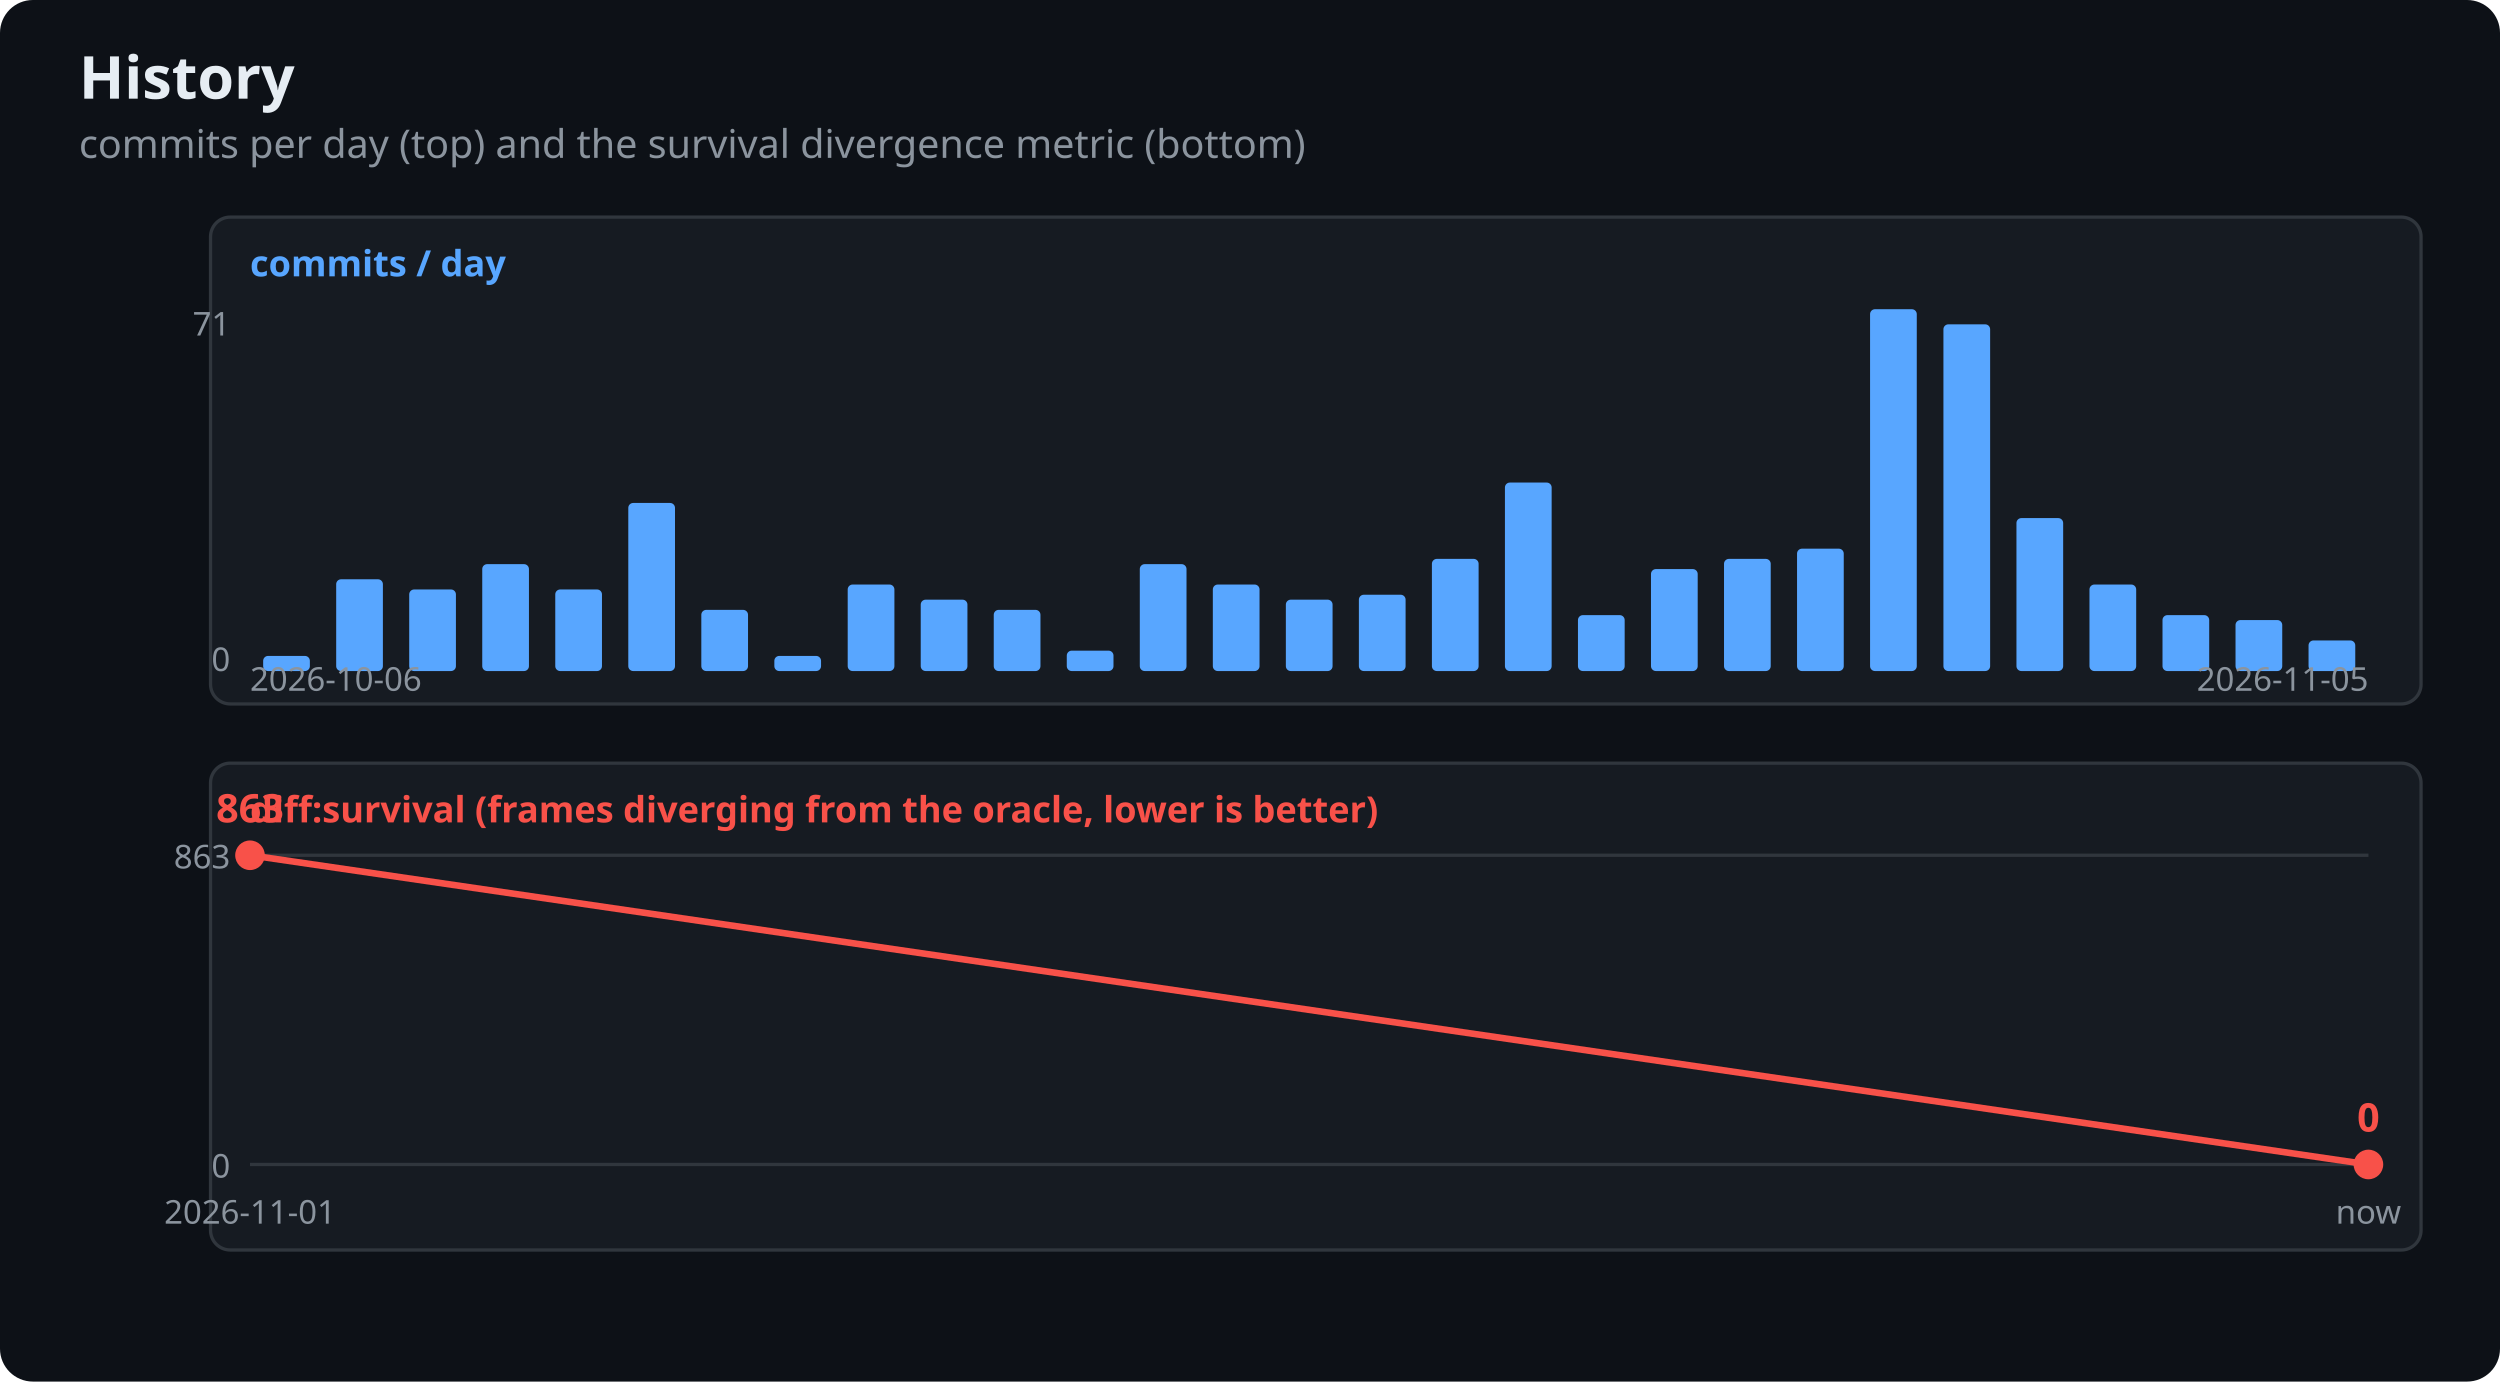
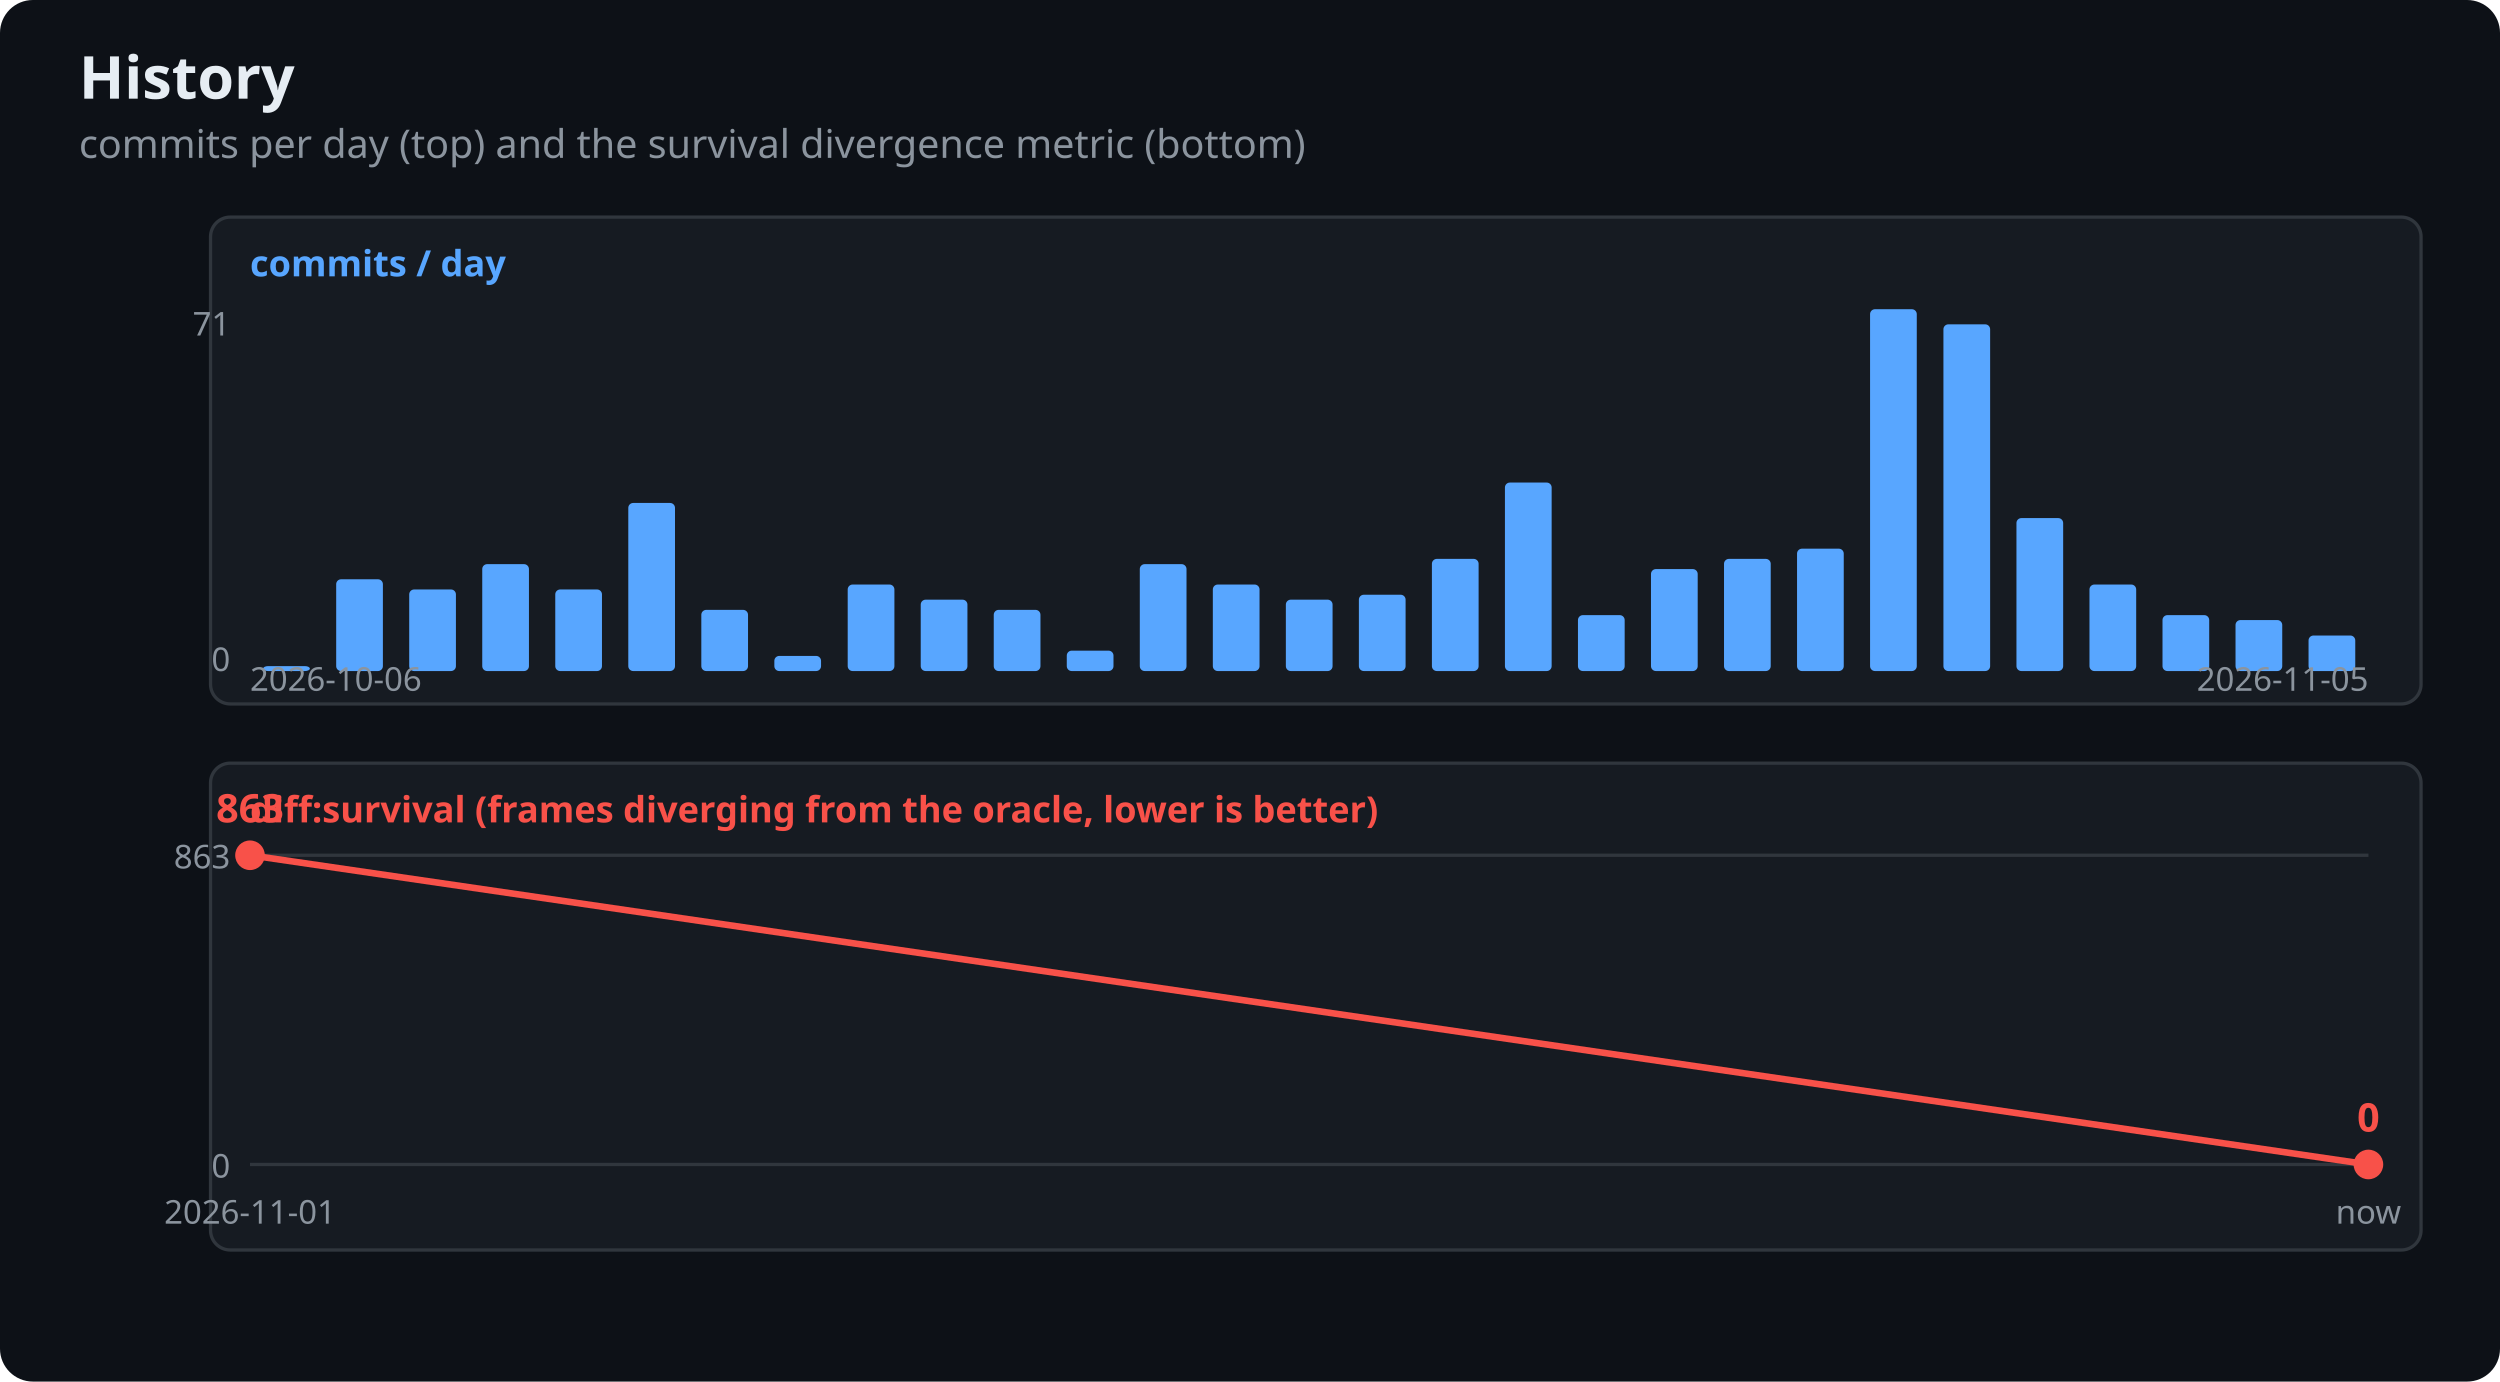
<svg xmlns="http://www.w3.org/2000/svg" width="760" height="420" viewBox="0 0 760 420" font-family="Segoe UI,Ubuntu,sans-serif">
  <rect width="760" height="420" rx="10" fill="#0d1117" />
  <text x="24" y="30" fill="#e6edf3" font-size="18" font-weight="600">History</text>
  <text x="24" y="48" fill="#8b949e" font-size="12">commits per day (top) and the survival divergence metric (bottom)</text>
  <rect x="64" y="66" width="672" height="148" fill="#161b22" stroke="#30363d" rx="6" />
  <text x="76" y="84" fill="#58a6ff" font-size="11" font-weight="600">commits / day</text>
-   <rect x="80.0" y="199.4" width="14.2" height="4.6" fill="#58a6ff" rx="1.5" />
+   <rect x="80.0" y="202.5" width="14.2" height="1.5" fill="#58a6ff" rx="1.5" />
  <rect x="102.2" y="176.1" width="14.2" height="27.9" fill="#58a6ff" rx="1.5" />
  <rect x="124.4" y="179.2" width="14.2" height="24.8" fill="#58a6ff" rx="1.5" />
  <rect x="146.6" y="171.5" width="14.2" height="32.5" fill="#58a6ff" rx="1.5" />
  <rect x="168.8" y="179.2" width="14.2" height="24.8" fill="#58a6ff" rx="1.5" />
  <rect x="191.0" y="152.9" width="14.2" height="51.1" fill="#58a6ff" rx="1.5" />
  <rect x="213.2" y="185.4" width="14.2" height="18.6" fill="#58a6ff" rx="1.5" />
  <rect x="235.4" y="199.4" width="14.2" height="4.6" fill="#58a6ff" rx="1.5" />
  <rect x="257.7" y="177.7" width="14.2" height="26.3" fill="#58a6ff" rx="1.5" />
  <rect x="279.9" y="182.3" width="14.2" height="21.7" fill="#58a6ff" rx="1.5" />
  <rect x="302.1" y="185.4" width="14.2" height="18.6" fill="#58a6ff" rx="1.5" />
  <rect x="324.3" y="197.8" width="14.2" height="6.2" fill="#58a6ff" rx="1.5" />
  <rect x="346.5" y="171.5" width="14.2" height="32.5" fill="#58a6ff" rx="1.5" />
  <rect x="368.7" y="177.7" width="14.2" height="26.3" fill="#58a6ff" rx="1.5" />
  <rect x="390.9" y="182.3" width="14.2" height="21.7" fill="#58a6ff" rx="1.5" />
  <rect x="413.1" y="180.8" width="14.2" height="23.2" fill="#58a6ff" rx="1.5" />
  <rect x="435.3" y="169.9" width="14.2" height="34.1" fill="#58a6ff" rx="1.5" />
  <rect x="457.5" y="146.7" width="14.2" height="57.3" fill="#58a6ff" rx="1.5" />
  <rect x="479.7" y="187.0" width="14.2" height="17.0" fill="#58a6ff" rx="1.5" />
  <rect x="501.9" y="173.0" width="14.2" height="31.0" fill="#58a6ff" rx="1.5" />
  <rect x="524.1" y="169.9" width="14.2" height="34.1" fill="#58a6ff" rx="1.5" />
  <rect x="546.3" y="166.8" width="14.2" height="37.2" fill="#58a6ff" rx="1.5" />
  <rect x="568.5" y="94.0" width="14.2" height="110.0" fill="#58a6ff" rx="1.5" />
  <rect x="590.8" y="98.6" width="14.2" height="105.4" fill="#58a6ff" rx="1.5" />
  <rect x="613.0" y="157.5" width="14.2" height="46.5" fill="#58a6ff" rx="1.5" />
  <rect x="635.2" y="177.7" width="14.2" height="26.3" fill="#58a6ff" rx="1.5" />
  <rect x="657.4" y="187.0" width="14.2" height="17.0" fill="#58a6ff" rx="1.5" />
  <rect x="679.6" y="188.5" width="14.2" height="15.5" fill="#58a6ff" rx="1.5" />
-   <rect x="701.8" y="194.7" width="14.2" height="9.3" fill="#58a6ff" rx="1.5" />
+   <rect x="701.8" y="193.2" width="14.2" height="10.8" fill="#58a6ff" rx="1.5" />
  <text x="70" y="102" fill="#8b949e" font-size="10" text-anchor="end">71</text>
  <text x="70" y="204" fill="#8b949e" font-size="10" text-anchor="end">0</text>
  <text x="76" y="210" fill="#8b949e" font-size="10">2026-10-06</text>
  <text x="720" y="210" fill="#8b949e" font-size="10" text-anchor="end">2026-11-05</text>
  <rect x="64" y="232" width="672" height="148" fill="#161b22" stroke="#30363d" rx="6" />
  <text x="76" y="250" fill="#f85149" font-size="11" font-weight="600">diff:survival (frames diverging from the oracle, lower is better)</text>
  <line x1="76" y1="354.0" x2="720" y2="354.0" stroke="#30363d" stroke-width="1" />
  <text x="70" y="358.0" fill="#8b949e" font-size="10" text-anchor="end">0</text>
  <line x1="76" y1="260.0" x2="720" y2="260.0" stroke="#30363d" stroke-width="1" />
  <text x="70" y="264.0" fill="#8b949e" font-size="10" text-anchor="end">863</text>
  <circle cx="76.0" cy="260.0" r="4.5" fill="#f85149" />
  <text x="76.0" y="250.0" fill="#f85149" font-size="12" font-weight="600" text-anchor="middle">863</text>
  <text x="76.0" y="372" fill="#8b949e" font-size="10" text-anchor="middle">2026-11-01</text>
  <circle cx="720.0" cy="354.0" r="4.5" fill="#f85149" />
  <text x="720.0" y="344.0" fill="#f85149" font-size="12" font-weight="600" text-anchor="middle">0</text>
  <text x="720.0" y="372" fill="#8b949e" font-size="10" text-anchor="middle">now</text>
  <polyline points="76.0,260.0 720.0,354.0" fill="none" stroke="#f85149" stroke-width="2" />
</svg>
